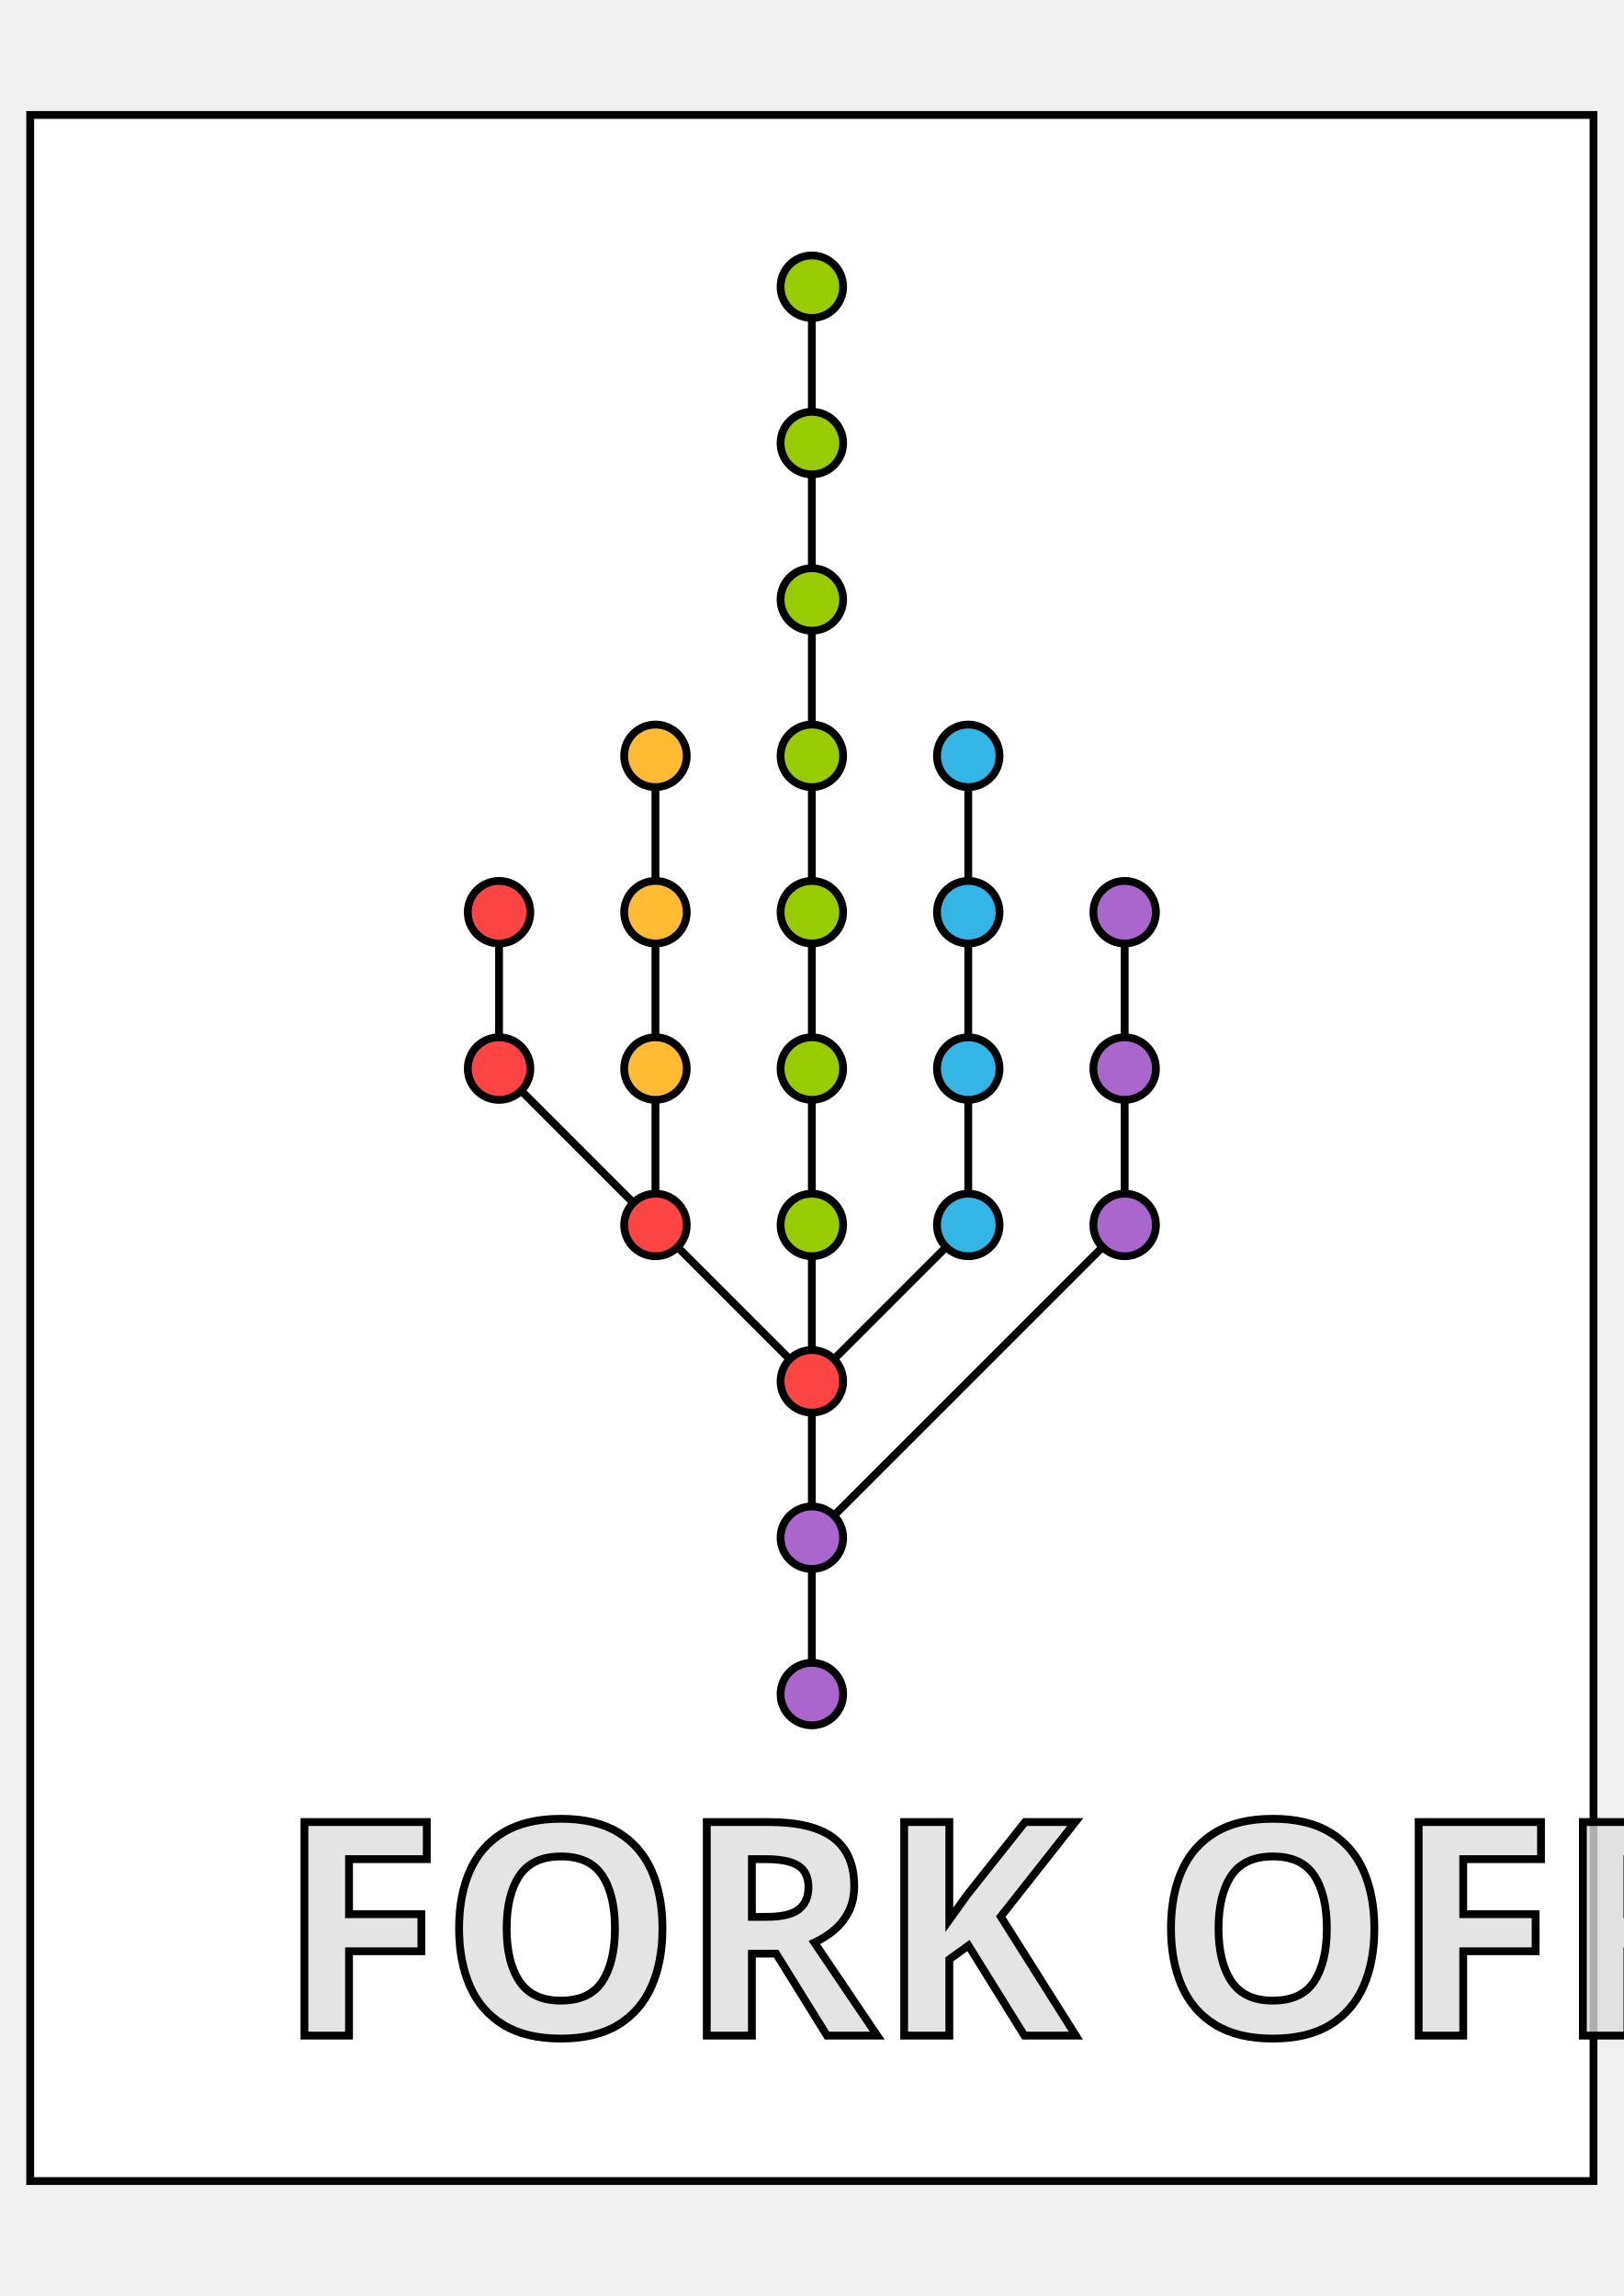
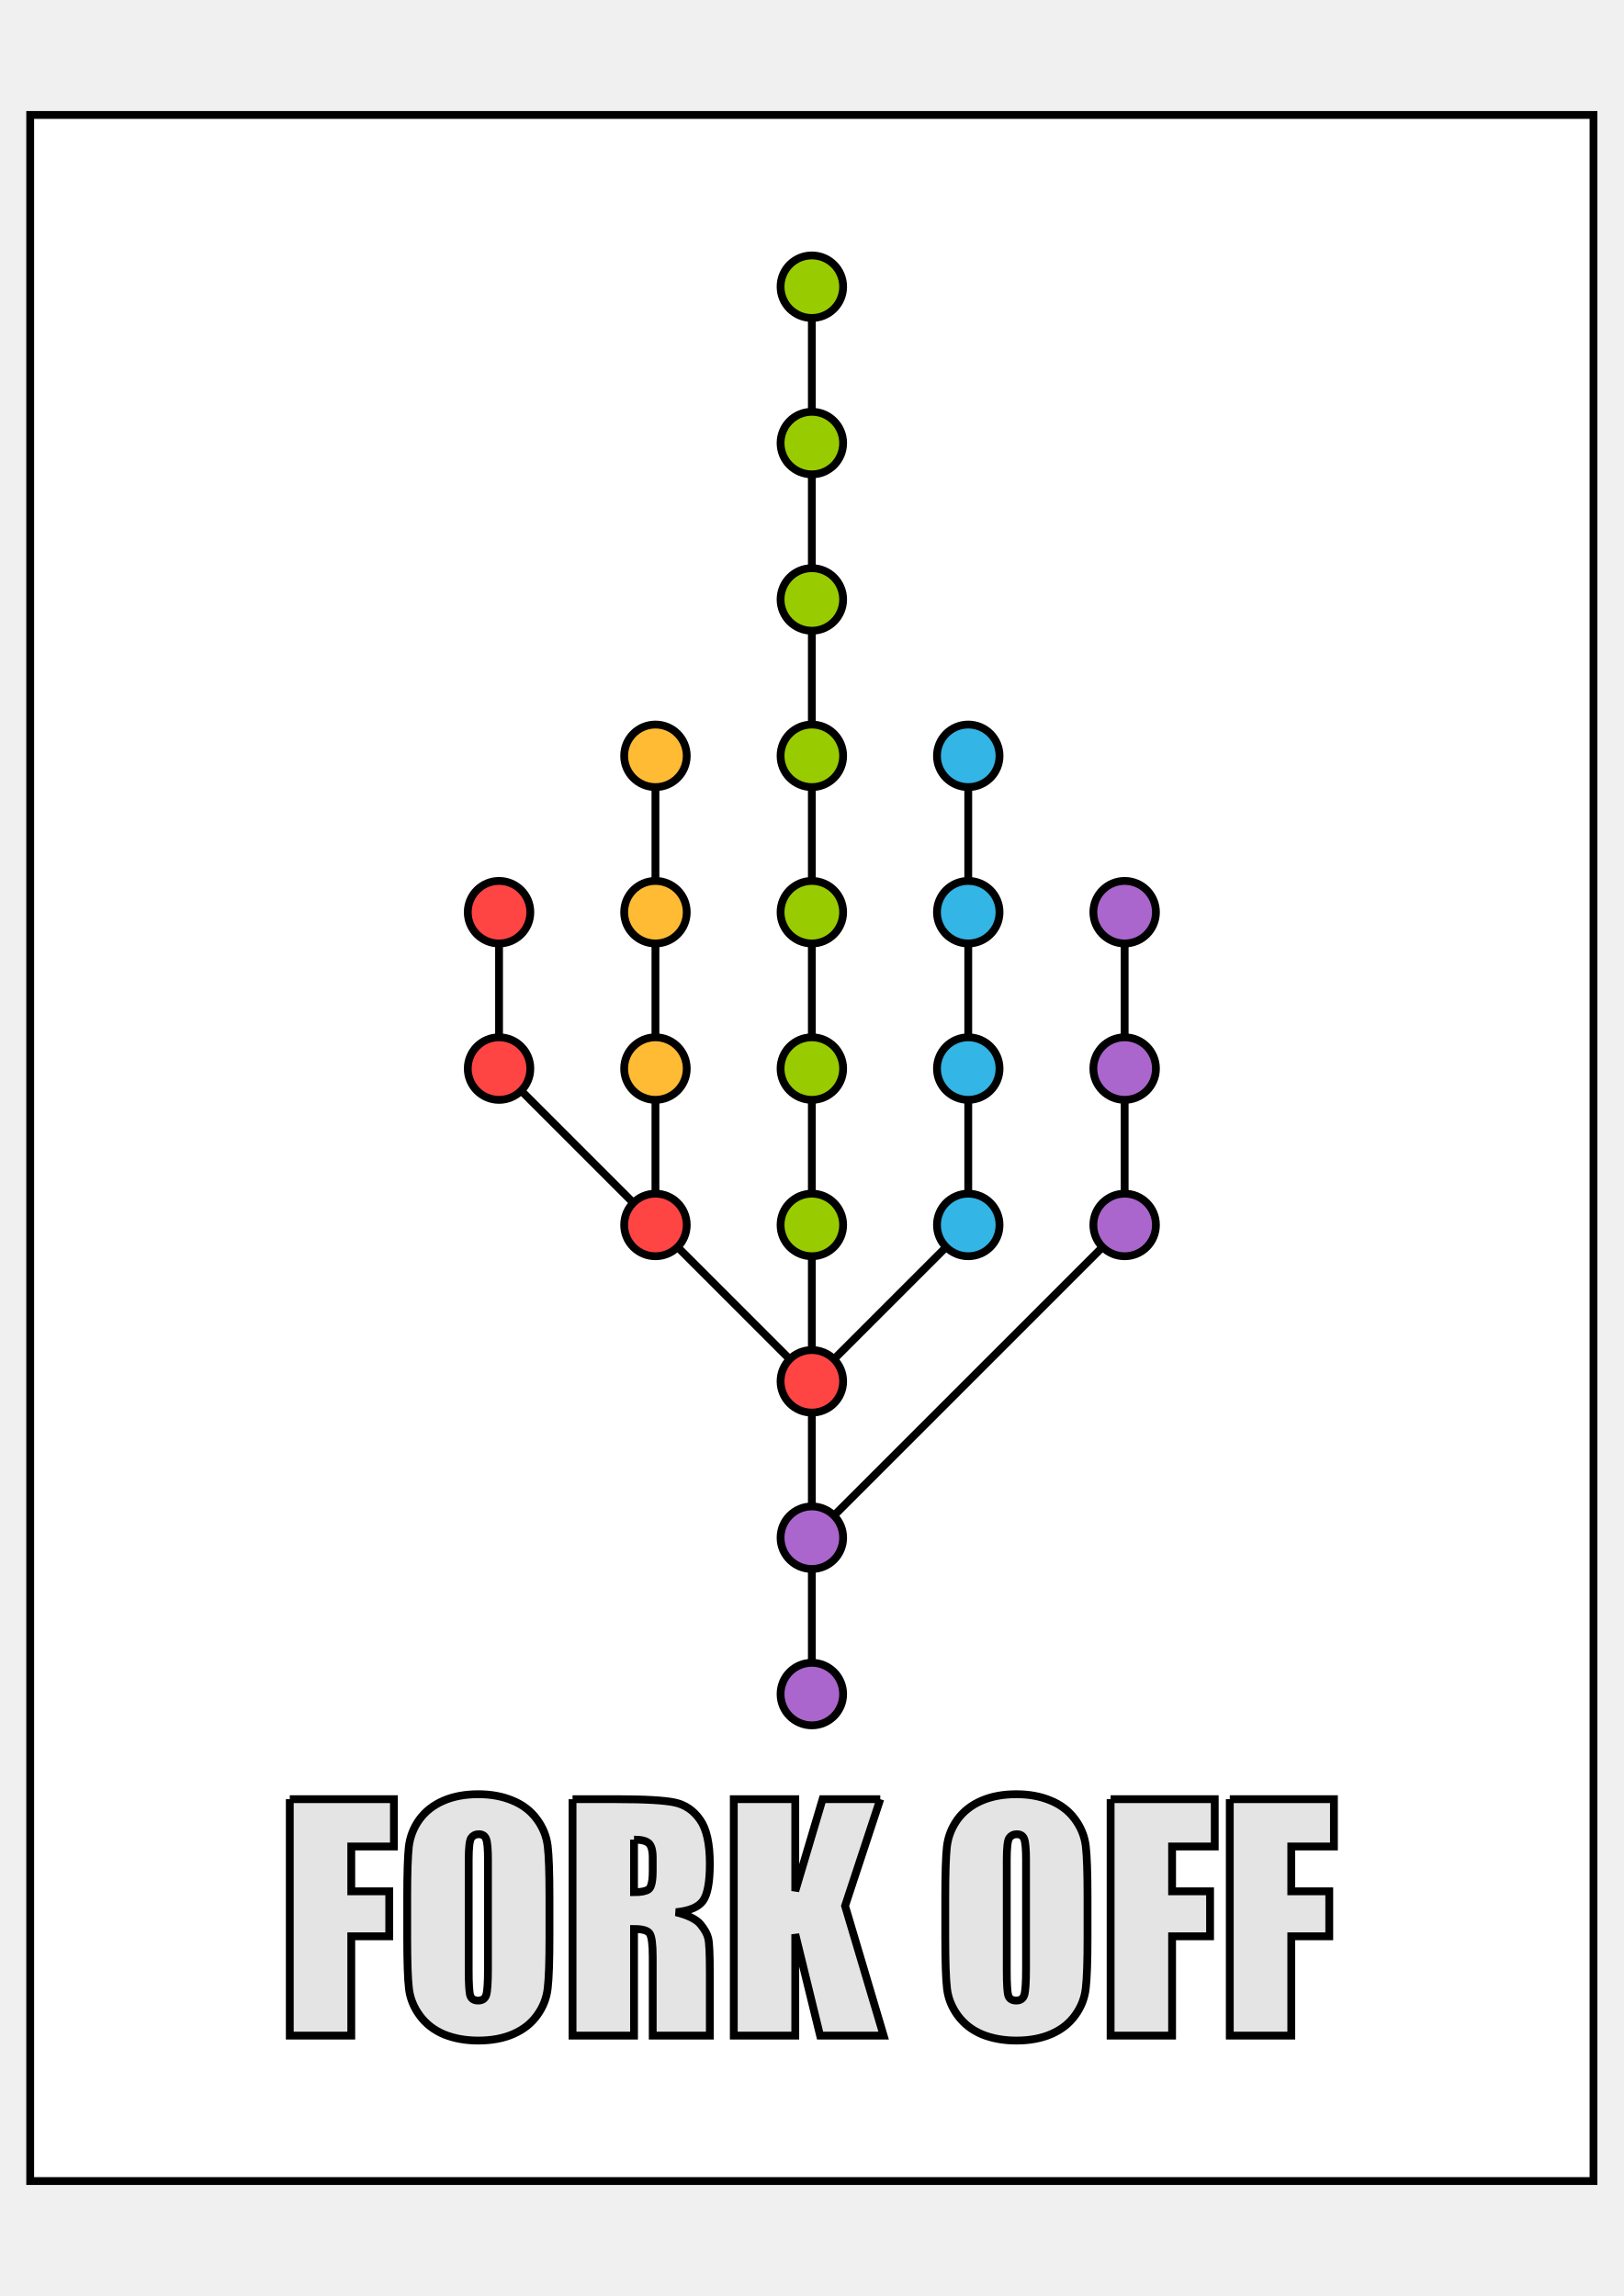
<svg xmlns="http://www.w3.org/2000/svg" width="744.094" height="1052.362" id="svg2" version="1.1">
  <defs id="defs4" />
-   <g id="layer1">
+   <g id="layer1" style="display:inline">
    <rect style="fill:#ffffff;fill-opacity:1;stroke:#000000;stroke-width:3.581;stroke-miterlimit:4;stroke-opacity:1;stroke-dasharray:none" id="rect4010" width="716.419" height="946.979" x="13.838" y="52.691" />
  </g>
-   <g id="layer2">
+   <g id="layer2" style="display:inline">
    <g id="g3108" transform="matrix(3.583678,0,0,3.583678,-541.7907,-1005.913)">
      <path id="path3065" d="m 255,317.362 0,20 0,20 0,20 0,20 0,20 0,20 0,20" style="fill:none;stroke:#000000;stroke-width:1px;stroke-linecap:butt;stroke-linejoin:miter;stroke-opacity:1" />
      <path id="path3067" d="m 215,397.362 0,20 20,20 20,20" style="fill:none;stroke:#000000;stroke-width:1px;stroke-linecap:butt;stroke-linejoin:miter;stroke-opacity:1" />
      <path id="path3069" d="m 235,377.362 0,20 0,20 0,20" style="fill:none;stroke:#000000;stroke-width:1px;stroke-linecap:butt;stroke-linejoin:miter;stroke-opacity:1" />
      <path id="path3071" d="m 275,377.362 0,20 0,20 0,20 -20,20" style="fill:none;stroke:#000000;stroke-width:1px;stroke-linecap:butt;stroke-linejoin:miter;stroke-opacity:1" />
      <path id="path3079" d="m 295,397.362 0,20 0,20 -40,40 0,20" style="fill:none;stroke:#000000;stroke-width:1px;stroke-linecap:butt;stroke-linejoin:miter;stroke-opacity:1" />
      <path id="path3081" d="m 255,457.362 0,20" style="fill:none;stroke:#000000;stroke-width:1px;stroke-linecap:butt;stroke-linejoin:miter;stroke-opacity:1" />
    </g>
-     <text id="text3884" y="933.009" x="127.176" style="font-size:137.077px;font-style:normal;font-variant:normal;font-weight:500;font-stretch:normal;line-height:125%;letter-spacing:0px;word-spacing:0px;fill:#dcdcdc;fill-opacity:0.789;stroke:#000000;stroke-width:3.584;stroke-opacity:1;font-family:Orbitron;-inkscape-font-specification:Orbitron Medium" xml:space="preserve">
-       <tspan style="font-style:normal;font-variant:normal;font-weight:bold;font-stretch:normal;fill:#dcdcdc;fill-opacity:0.789;stroke:#000000;stroke-width:3.584;stroke-opacity:1;font-family:Impact;-inkscape-font-specification:Impact Bold" id="tspan3888" y="933.009" x="127.176">FORK OFF</tspan>
-     </text>
    <path style="fill:#33b5e5;fill-opacity:1;stroke:#000000;stroke-width:0.999;stroke-miterlimit:4;stroke-opacity:1;stroke-dasharray:none" id="path2992" d="m 279,417.362 a 4,4 0 1 1 -8,0 4,4 0 1 1 8,0 z" transform="matrix(3.583678,0,0,3.583678,-541.7907,-1005.913)" />
    <path d="m 279,417.362 a 4,4 0 1 1 -8,0 4,4 0 1 1 8,0 z" id="path3005" style="fill:#33b5e5;fill-opacity:1;stroke:#000000;stroke-width:0.999;stroke-miterlimit:4;stroke-opacity:1;stroke-dasharray:none" transform="matrix(3.583678,0,0,3.583678,-541.7907,-1149.26)" />
    <path d="m 279,417.362 a 4,4 0 1 1 -8,0 4,4 0 1 1 8,0 z" id="path3009" style="fill:#aa66cc;fill-opacity:1;stroke:#000000;stroke-width:0.999;stroke-miterlimit:4;stroke-opacity:1;stroke-dasharray:none" transform="matrix(3.583678,0,0,3.583678,-470.1171,-934.2393)" />
    <path style="fill:#99cc00;fill-opacity:1;stroke:#000000;stroke-width:0.999;stroke-miterlimit:4;stroke-opacity:1;stroke-dasharray:none" id="path3011" d="m 279,417.362 a 4,4 0 1 1 -8,0 4,4 0 1 1 8,0 z" transform="matrix(3.583678,0,0,3.583678,-613.4642,-934.2393)" />
    <path d="m 279,417.362 a 4,4 0 1 1 -8,0 4,4 0 1 1 8,0 z" id="path3013" style="fill:#33b5e5;fill-opacity:1;stroke:#000000;stroke-width:0.999;stroke-miterlimit:4;stroke-opacity:1;stroke-dasharray:none" transform="matrix(3.583678,0,0,3.583678,-541.7907,-934.2393)" />
    <path style="fill:#99cc00;fill-opacity:1;stroke:#000000;stroke-width:0.999;stroke-miterlimit:4;stroke-opacity:1;stroke-dasharray:none" id="path3015" d="m 279,417.362 a 4,4 0 1 1 -8,0 4,4 0 1 1 8,0 z" transform="matrix(3.583678,0,0,3.583678,-613.4642,-1220.934)" />
    <path d="m 279,417.362 a 4,4 0 1 1 -8,0 4,4 0 1 1 8,0 z" id="path3017" style="fill:#ff4444;fill-opacity:1;stroke:#000000;stroke-width:0.999;stroke-miterlimit:4;stroke-opacity:1;stroke-dasharray:none" transform="matrix(3.583678,0,0,3.583678,-613.4642,-862.5658)" />
    <path style="fill:#99cc00;fill-opacity:1;stroke:#000000;stroke-width:0.999;stroke-miterlimit:4;stroke-opacity:1;stroke-dasharray:none" id="path3019" d="m 279,417.362 a 4,4 0 1 1 -8,0 4,4 0 1 1 8,0 z" transform="matrix(3.583678,0,0,3.583678,-613.4642,-1149.26)" />
    <path d="m 279,417.362 a 4,4 0 1 1 -8,0 4,4 0 1 1 8,0 z" id="path3021" style="fill:#99cc00;fill-opacity:1;stroke:#000000;stroke-width:0.999;stroke-miterlimit:4;stroke-opacity:1;stroke-dasharray:none" transform="matrix(3.583678,0,0,3.583678,-613.4642,-1005.913)" />
    <path style="fill:#aa66cc;fill-opacity:1;stroke:#000000;stroke-width:0.999;stroke-miterlimit:4;stroke-opacity:1;stroke-dasharray:none" id="path3023" d="m 279,417.362 a 4,4 0 1 1 -8,0 4,4 0 1 1 8,0 z" transform="matrix(3.583678,0,0,3.583678,-470.1171,-1005.913)" />
    <path style="fill:#ffbb33;fill-opacity:1;stroke:#000000;stroke-width:0.999;stroke-miterlimit:4;stroke-opacity:1;stroke-dasharray:none" id="path3025" d="m 279,417.362 a 4,4 0 1 1 -8,0 4,4 0 1 1 8,0 z" transform="matrix(3.583678,0,0,3.583678,-685.1378,-1005.913)" />
    <path d="m 279,417.362 a 4,4 0 1 1 -8,0 4,4 0 1 1 8,0 z" id="path3027" style="fill:#33b5e5;fill-opacity:1;stroke:#000000;stroke-width:0.999;stroke-miterlimit:4;stroke-opacity:1;stroke-dasharray:none" transform="matrix(3.583678,0,0,3.583678,-541.7907,-1077.586)" />
    <path transform="matrix(3.583678,0,0,3.583678,-613.4642,-1077.586)" style="fill:#99cc00;fill-opacity:1;stroke:#000000;stroke-width:0.999;stroke-miterlimit:4;stroke-opacity:1;stroke-dasharray:none" id="path3031" d="m 279,417.362 a 4,4 0 1 1 -8,0 4,4 0 1 1 8,0 z" />
    <path d="m 279,417.362 a 4,4 0 1 1 -8,0 4,4 0 1 1 8,0 z" id="path3035" style="fill:#ffbb33;fill-opacity:1;stroke:#000000;stroke-width:0.999;stroke-miterlimit:4;stroke-opacity:1;stroke-dasharray:none" transform="matrix(3.583678,0,0,3.583678,-685.1378,-1077.586)" />
    <path transform="matrix(3.583678,0,0,3.583678,-685.1378,-1149.26)" style="fill:#ffbb33;fill-opacity:1;stroke:#000000;stroke-width:0.999;stroke-miterlimit:4;stroke-opacity:1;stroke-dasharray:none" id="path3037" d="m 279,417.362 a 4,4 0 1 1 -8,0 4,4 0 1 1 8,0 z" />
    <path transform="matrix(3.583678,0,0,3.583678,-613.4642,-1292.607)" d="m 279,417.362 a 4,4 0 1 1 -8,0 4,4 0 1 1 8,0 z" id="path3045" style="fill:#99cc00;fill-opacity:1;stroke:#000000;stroke-width:0.999;stroke-miterlimit:4;stroke-opacity:1;stroke-dasharray:none" />
    <path style="fill:#99cc00;fill-opacity:1;stroke:#000000;stroke-width:0.999;stroke-miterlimit:4;stroke-opacity:1;stroke-dasharray:none" id="path3047" d="m 279,417.362 a 4,4 0 1 1 -8,0 4,4 0 1 1 8,0 z" transform="matrix(3.583678,0,0,3.583678,-613.4642,-1364.281)" />
    <path transform="matrix(3.583678,0,0,3.583678,-756.8114,-1077.586)" style="fill:#ff4444;fill-opacity:1;stroke:#000000;stroke-width:0.999;stroke-miterlimit:4;stroke-opacity:1;stroke-dasharray:none" id="path3057" d="m 279,417.362 a 4,4 0 1 1 -8,0 4,4 0 1 1 8,0 z" />
    <path d="m 279,417.362 a 4,4 0 1 1 -8,0 4,4 0 1 1 8,0 z" id="path3059" style="fill:#ff4444;fill-opacity:1;stroke:#000000;stroke-width:0.999;stroke-miterlimit:4;stroke-opacity:1;stroke-dasharray:none" transform="matrix(3.583678,0,0,3.583678,-756.8114,-1005.913)" />
    <path transform="matrix(3.583678,0,0,3.583678,-685.1378,-934.2393)" style="fill:#ff4444;fill-opacity:1;stroke:#000000;stroke-width:0.999;stroke-miterlimit:4;stroke-opacity:1;stroke-dasharray:none" id="path3061" d="m 279,417.362 a 4,4 0 1 1 -8,0 4,4 0 1 1 8,0 z" />
    <path d="m 279,417.362 a 4,4 0 1 1 -8,0 4,4 0 1 1 8,0 z" id="path3063" style="fill:#aa66cc;fill-opacity:1;stroke:#000000;stroke-width:0.999;stroke-miterlimit:4;stroke-opacity:1;stroke-dasharray:none" transform="matrix(3.583678,0,0,3.583678,-470.1171,-1077.586)" />
    <path transform="matrix(3.583678,0,0,3.583678,-613.4642,-790.8922)" style="fill:#aa66cc;fill-opacity:1;stroke:#000000;stroke-width:0.999;stroke-miterlimit:4;stroke-opacity:1;stroke-dasharray:none" id="path3075" d="m 279,417.362 a 4,4 0 1 1 -8,0 4,4 0 1 1 8,0 z" />
    <path d="m 279,417.362 a 4,4 0 1 1 -8,0 4,4 0 1 1 8,0 z" id="path3077" style="fill:#aa66cc;fill-opacity:1;stroke:#000000;stroke-width:0.999;stroke-miterlimit:4;stroke-opacity:1;stroke-dasharray:none" transform="matrix(3.583678,0,0,3.583678,-613.4642,-719.2187)" />
  </g>
+   <g id="layer3" style="display:inline">
+     <g style="font-size:137.077px;font-style:normal;font-variant:normal;font-weight:500;font-stretch:normal;line-height:125%;letter-spacing:0px;word-spacing:0px;fill:#dcdcdc;fill-opacity:0.789;stroke:#000000;stroke-width:3.584;stroke-opacity:1;font-family:Orbitron;-inkscape-font-specification:Orbitron Medium" id="text3884">
+       <path d="m 132.798,824.645 47.723,0 0,21.686 -19.544,0 0,20.548 17.402,0 0,20.615 -17.402,0 0,45.514 -28.178,0 0,-108.363" style="font-weight:bold;fill:#dcdcdc;stroke:#000000;font-family:Impact;-inkscape-font-specification:Impact Bold" id="path3024" />
+       <path d="m 251.803,888.097 c -7e-5,10.888 -0.268,18.607 -0.803,23.159 -0.491,4.507 -2.097,8.634 -4.819,12.382 -2.677,3.748 -6.314,6.626 -10.91,8.634 -4.596,2.008 -9.951,3.012 -16.064,3.012 -5.801,0 -11.022,-0.937 -15.662,-2.811 -4.596,-1.919 -8.3,-4.774 -11.111,-8.567 -2.811,-3.793 -4.484,-7.92 -5.02,-12.382 -0.535,-4.462 -0.803,-12.271 -0.803,-23.426 l 0,-18.54 c -1e-5,-10.888 0.245,-18.585 0.736,-23.092 0.535,-4.551 2.142,-8.701 4.819,-12.449 2.722,-3.748 6.381,-6.626 10.977,-8.634 4.596,-2.008 9.951,-3.012 16.064,-3.012 5.801,1.1e-4 10.999,0.959 15.595,2.878 4.641,1.874 8.366,4.708 11.178,8.5 2.811,3.793 4.484,7.92 5.02,12.382 0.535,4.462 0.803,12.271 0.803,23.426 l 0,18.54 M 223.625,852.489 c -4e-5,-5.042 -0.29,-8.255 -0.87,-9.638 -0.535,-1.428 -1.673,-2.142 -3.414,-2.142 -1.473,9e-5 -2.61,0.58 -3.414,1.74 -0.759,1.116 -1.138,4.462 -1.138,10.04 l 0,50.601 c -3e-5,6.292 0.245,10.174 0.736,11.646 0.535,1.473 1.74,2.209 3.614,2.209 1.919,2e-5 3.146,-0.848 3.681,-2.543 0.535,-1.696 0.803,-5.734 0.803,-12.115 l 0,-49.798" style="font-weight:bold;fill:#dcdcdc;stroke:#000000;font-family:Impact;-inkscape-font-specification:Impact Bold" id="path3026" />
+       <path d="m 262.379,824.645 19.946,0 c 13.297,1.1e-4 22.288,0.513 26.974,1.539 4.73,1.026 8.567,3.659 11.512,7.898 2.99,4.195 4.484,10.91 4.484,20.147 -7e-5,8.434 -1.049,14.1 -3.146,17.001 -2.097,2.9 -6.225,4.641 -12.382,5.221 5.578,1.383 9.326,3.235 11.245,5.555 1.919,2.32 3.101,4.462 3.547,6.426 0.491,1.919 0.736,7.251 0.736,15.997 l 0,28.58 -26.171,0 0,-36.01 c -5e-5,-5.801 -0.469,-9.393 -1.406,-10.776 -0.892,-1.383 -3.28,-2.075 -7.162,-2.075 l 0,48.861 -28.178,0 0,-108.363 m 28.178,18.54 0,24.096 c 3.168,7e-5 5.377,-0.424 6.626,-1.272 1.294,-0.892 1.941,-3.726 1.941,-8.5 l 0,-5.957 c -5e-5,-3.436 -0.625,-5.689 -1.874,-6.76 -1.205,-1.071 -3.436,-1.606 -6.693,-1.606" style="font-weight:bold;fill:#dcdcdc;stroke:#000000;font-family:Impact;-inkscape-font-specification:Impact Bold" id="path3028" />
+       <path d="m 403.405,824.645 -16.131,48.927 17.67,59.436 -29.116,0 -11.378,-46.451 0,46.451 -28.178,0 0,-108.363 28.178,0 0,42.1 12.516,-42.1 26.438,0" style="font-weight:bold;fill:#dcdcdc;stroke:#000000;font-family:Impact;-inkscape-font-specification:Impact Bold" id="path3030" />
+       <path d="m 498.382,888.097 c -7e-5,10.888 -0.268,18.607 -0.803,23.159 -0.491,4.507 -2.097,8.634 -4.819,12.382 -2.677,3.748 -6.314,6.626 -10.91,8.634 -4.596,2.008 -9.951,3.012 -16.064,3.012 -5.801,0 -11.022,-0.937 -15.662,-2.811 -4.596,-1.919 -8.3,-4.774 -11.111,-8.567 -2.811,-3.793 -4.484,-7.92 -5.02,-12.382 -0.535,-4.462 -0.803,-12.271 -0.803,-23.426 l 0,-18.54 c -10e-6,-10.888 0.245,-18.585 0.736,-23.092 0.535,-4.551 2.142,-8.701 4.819,-12.449 2.722,-3.748 6.381,-6.626 10.977,-8.634 4.596,-2.008 9.951,-3.012 16.064,-3.012 5.801,1.1e-4 10.999,0.959 15.595,2.878 4.641,1.874 8.366,4.708 11.178,8.5 2.811,3.793 4.484,7.92 5.02,12.382 0.535,4.462 0.803,12.271 0.803,23.426 l 0,18.54 M 470.203,852.489 c -4e-5,-5.042 -0.29,-8.255 -0.87,-9.638 -0.535,-1.428 -1.673,-2.142 -3.414,-2.142 -1.473,9e-5 -2.61,0.58 -3.414,1.74 -0.759,1.116 -1.138,4.462 -1.138,10.04 l 0,50.601 c -3e-5,6.292 0.245,10.174 0.736,11.646 0.535,1.473 1.74,2.209 3.614,2.209 1.919,2e-5 3.146,-0.848 3.681,-2.543 0.535,-1.696 0.803,-5.734 0.803,-12.115 l 0,-49.798" style="font-weight:bold;fill:#dcdcdc;stroke:#000000;font-family:Impact;-inkscape-font-specification:Impact Bold" id="path3032" />
+       <path d="m 508.957,824.645 47.723,0 0,21.686 -19.544,0 0,20.548 17.402,0 0,20.615 -17.402,0 0,45.514 -28.178,0 0,-108.363" style="font-weight:bold;fill:#dcdcdc;stroke:#000000;font-family:Impact;-inkscape-font-specification:Impact Bold" id="path3034" />
+       <path d="m 563.574,824.645 47.723,0 0,21.686 -19.544,0 0,20.548 17.402,0 0,20.615 -17.402,0 0,45.514 -28.178,0 0,-108.363" style="font-weight:bold;fill:#dcdcdc;stroke:#000000;font-family:Impact;-inkscape-font-specification:Impact Bold" id="path3036" />
+     </g>
+   </g>
</svg>
